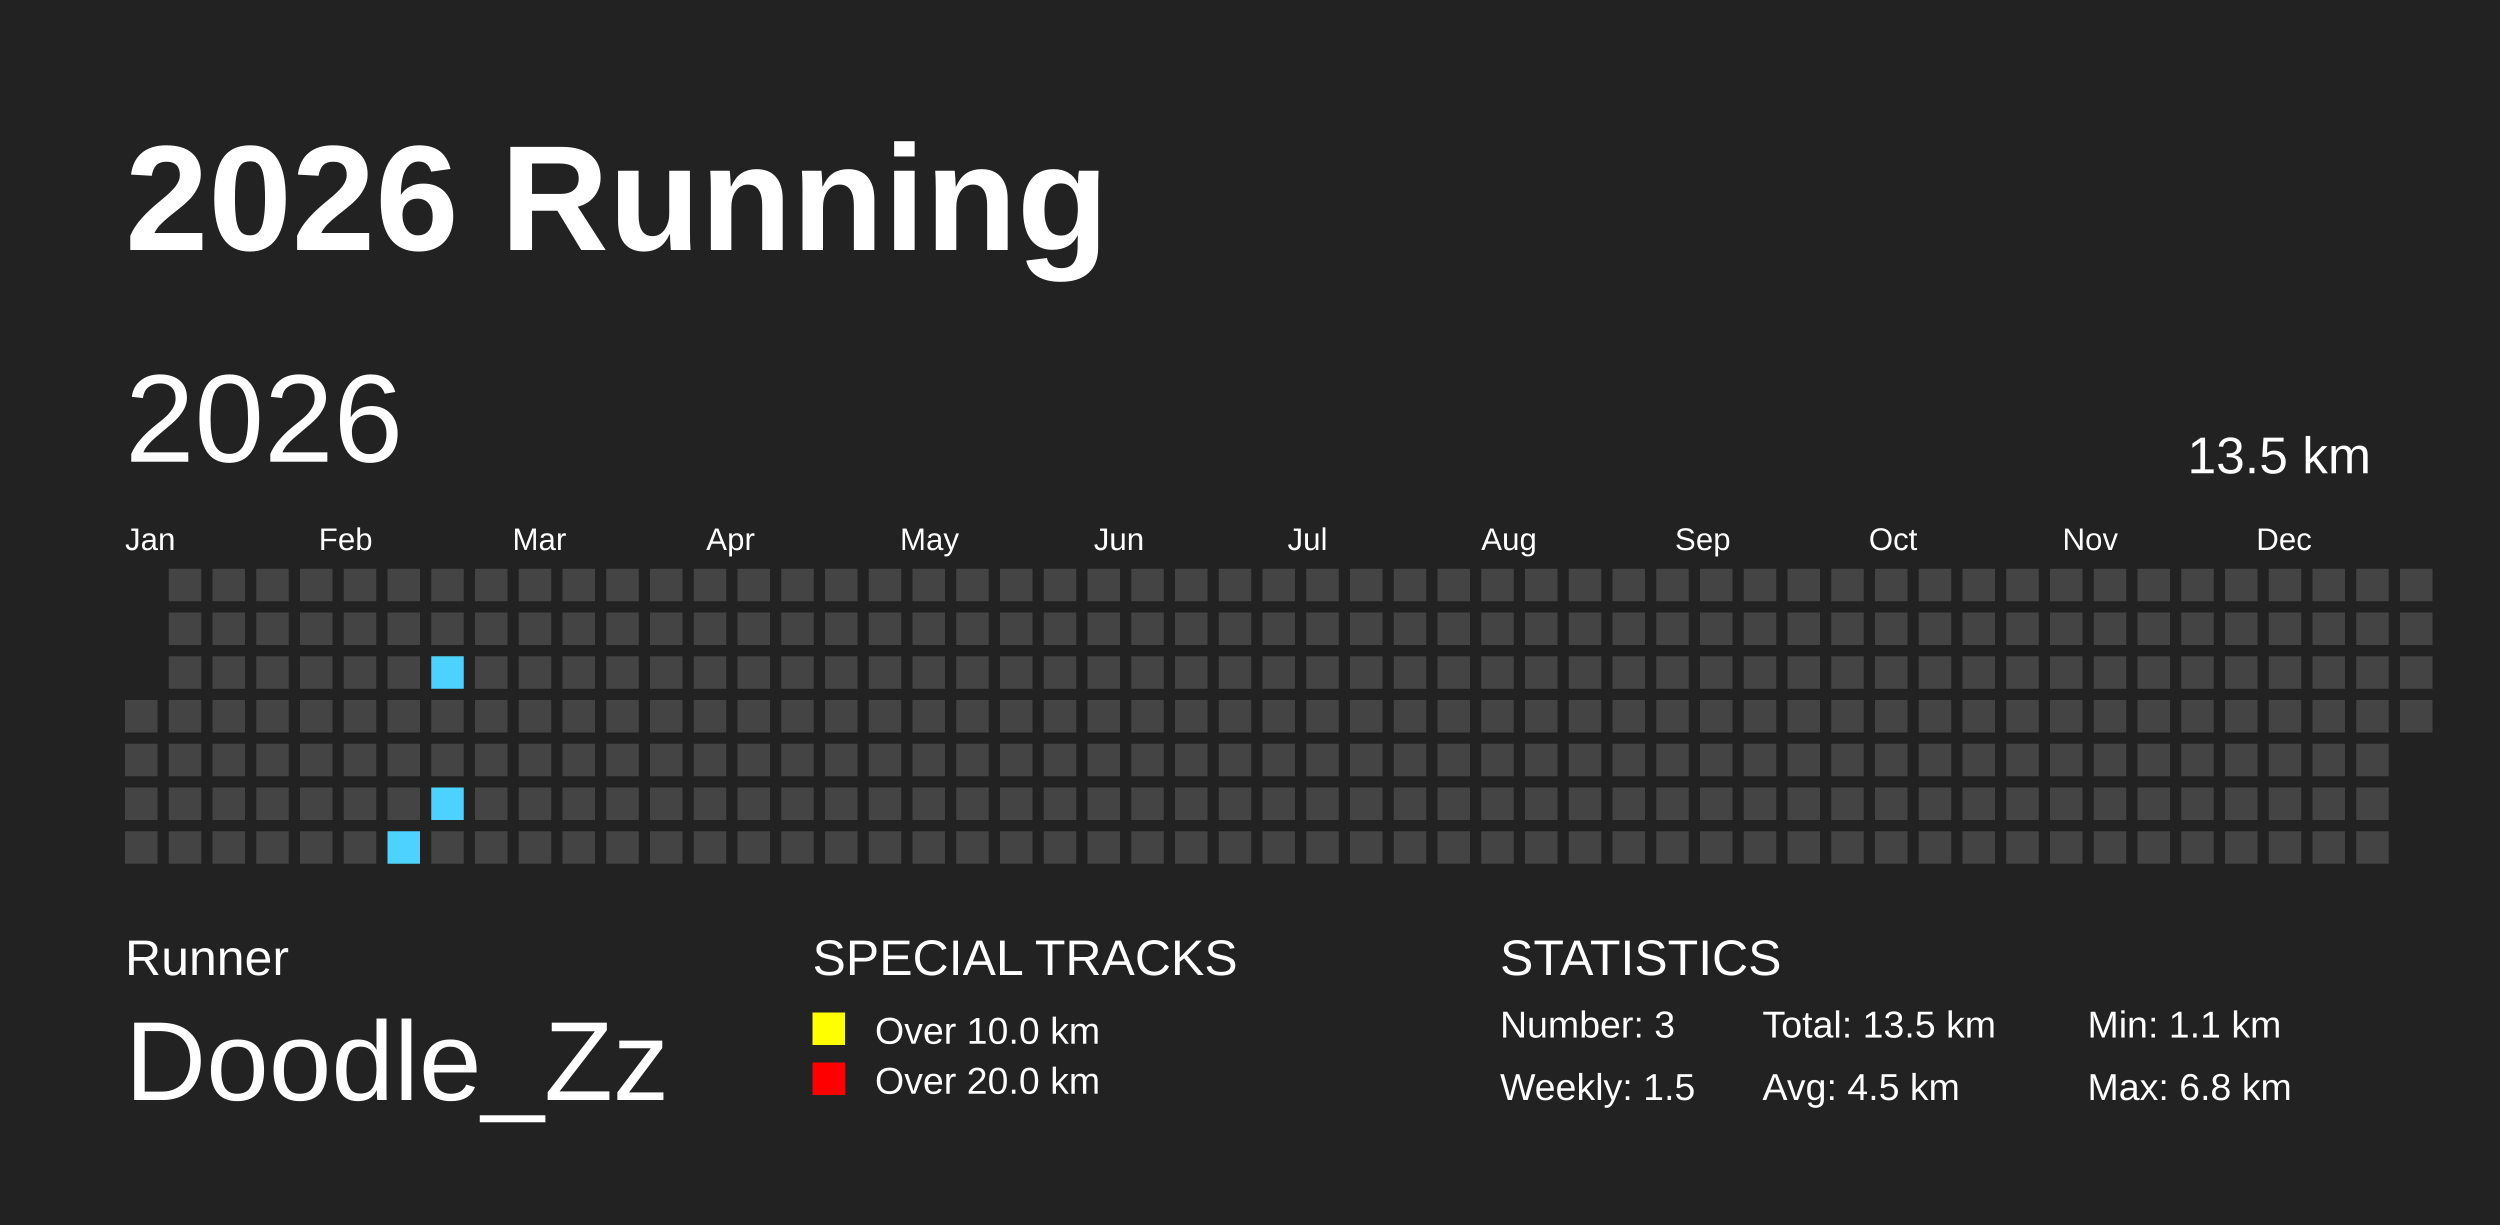
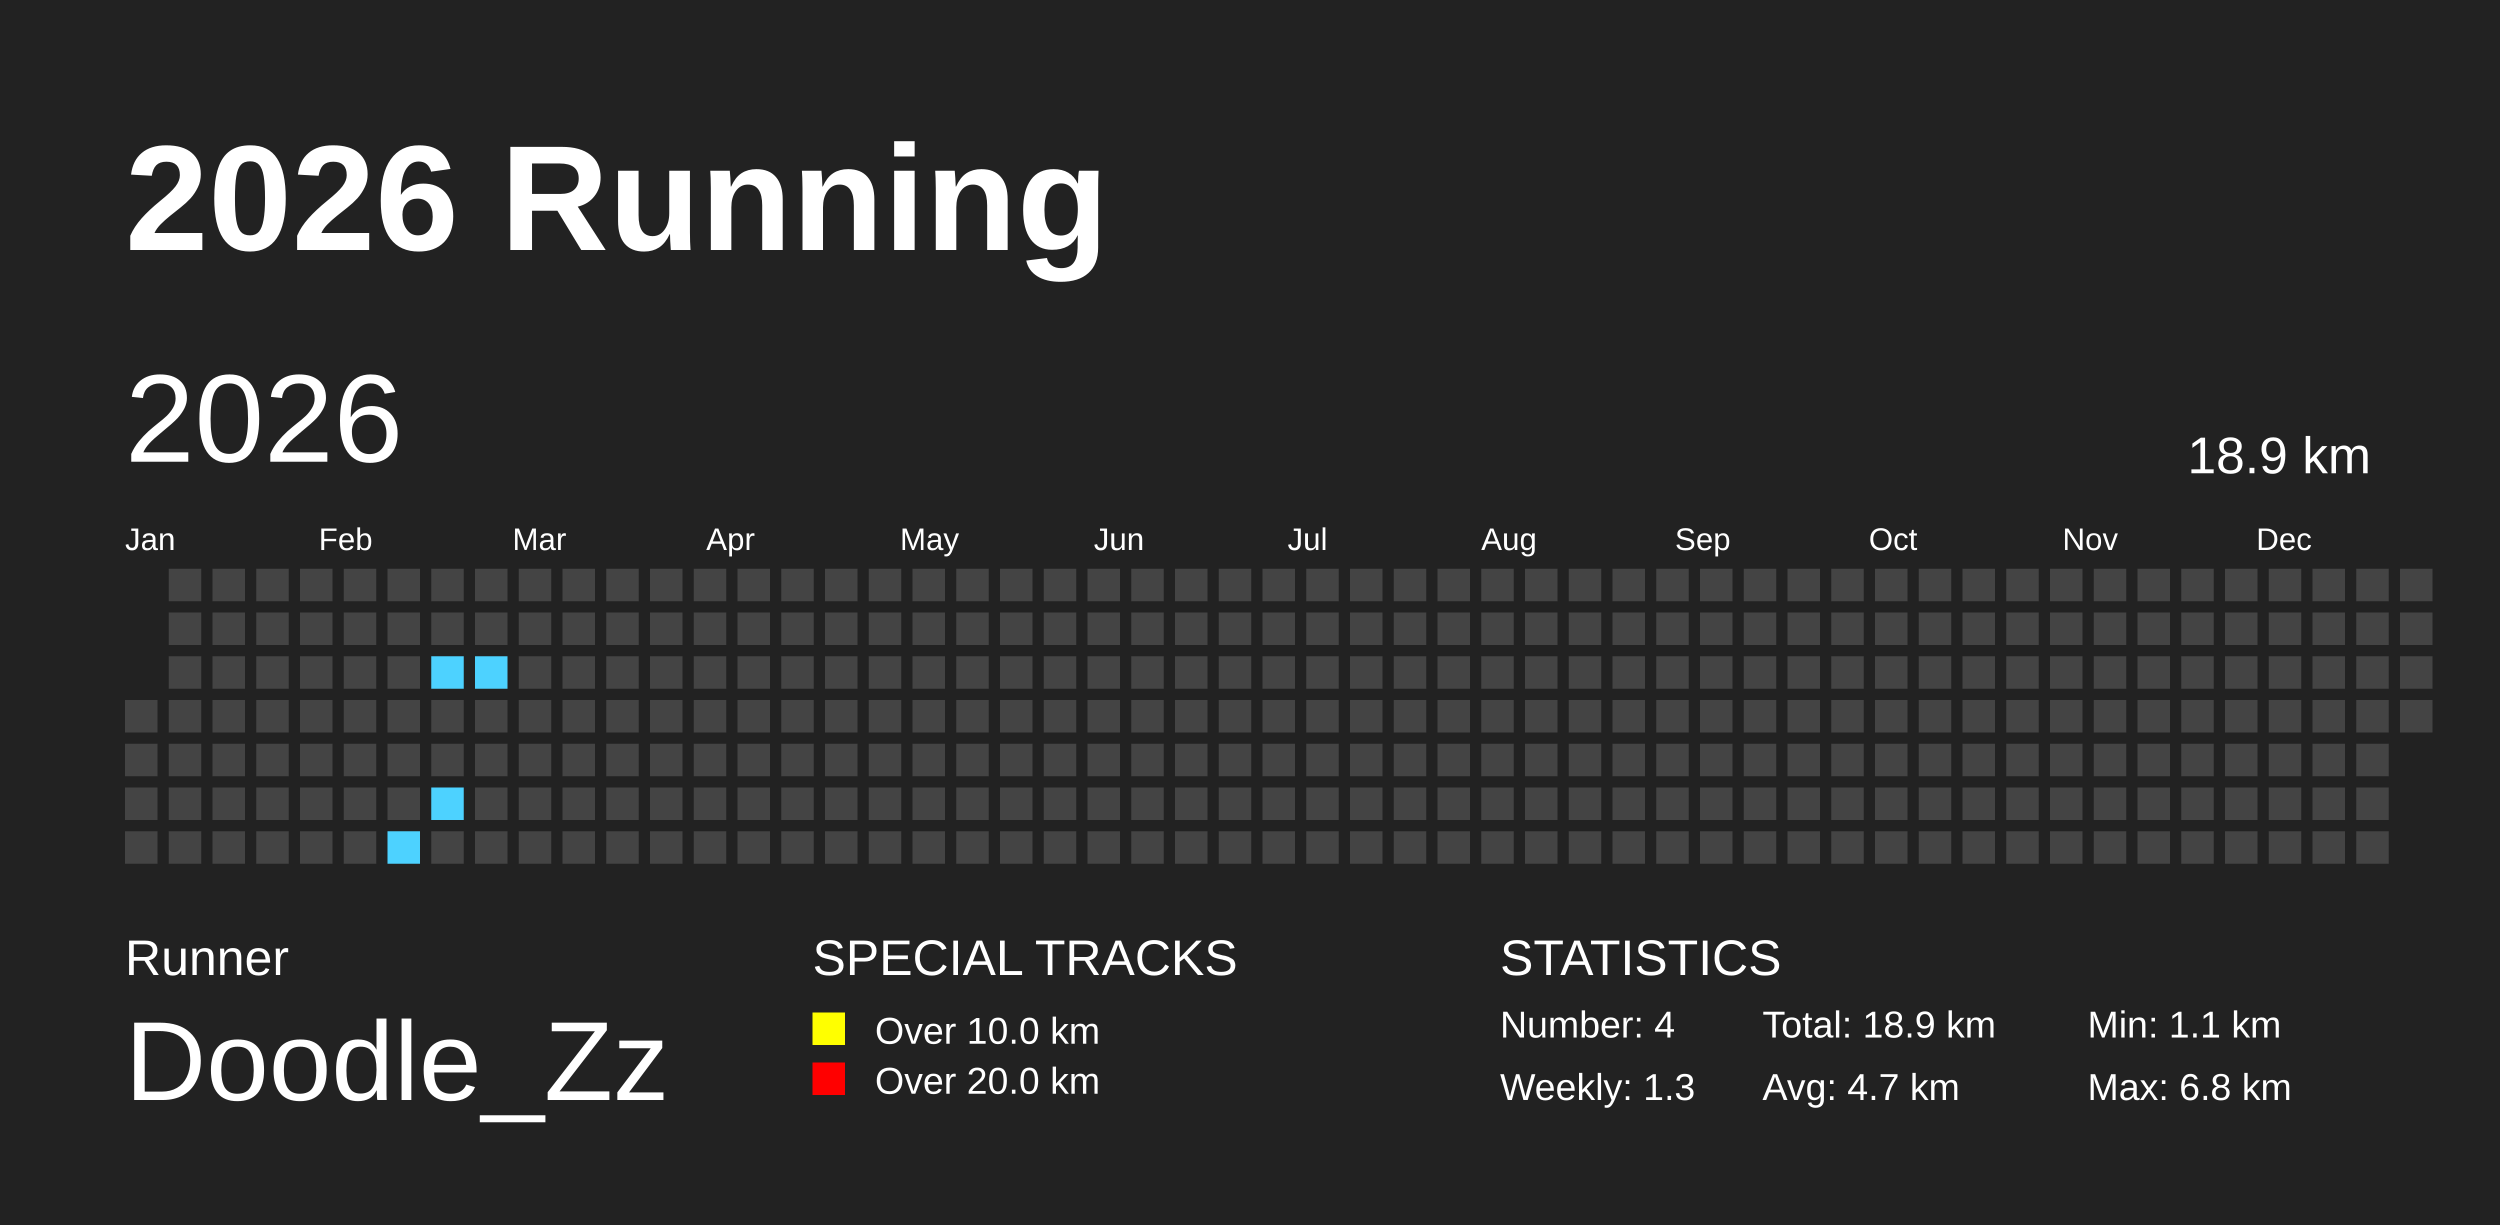
<svg xmlns="http://www.w3.org/2000/svg" baseProfile="full" height="98mm" version="1.1" viewBox="0,0,200,98" width="200mm">
  <defs />
  <rect fill="#222222" height="98" width="200" x="0" y="0" />
  <text fill="#FFFFFF" style="font-size:12px; font-family:Arial; font-weight:bold;" x="10" y="20">2026 Running</text>
  <text fill="#FFFFFF" style="font-size:4px; font-family:Arial" x="10" y="78">Runner</text>
  <text fill="#FFFFFF" style="font-size:9px; font-family:Arial" x="10" y="88">Doodle_Zz</text>
  <text fill="#FFFFFF" style="font-size:4px; font-family:Arial" x="65" y="78">SPECIAL TRACKS</text>
  <rect fill="yellow" height="2.6" width="2.6" x="65" y="81" />
  <text fill="#FFFFFF" style="font-size:3px; font-family:Arial" x="70" y="83.5">Over 10.0 km</text>
  <rect fill="red" height="2.6" width="2.6" x="65" y="85" />
  <text fill="#FFFFFF" style="font-size:3px; font-family:Arial" x="70" y="87.5">Over 20.0 km</text>
  <text fill="#FFFFFF" style="font-size:4px; font-family:Arial" x="120" y="78">STATISTICS</text>
-   <text fill="#FFFFFF" style="font-size:3px; font-family:Arial" x="120" y="83">Number: 3</text>
-   <text fill="#FFFFFF" style="font-size:3px; font-family:Arial" x="120" y="88">Weekly: 1.5</text>
-   <text fill="#FFFFFF" style="font-size:3px; font-family:Arial" x="141" y="83">Total: 13.5 km</text>
-   <text fill="#FFFFFF" style="font-size:3px; font-family:Arial" x="141" y="88">Avg: 4.5 km</text>
+   <text fill="#FFFFFF" style="font-size:3px; font-family:Arial" x="120" y="83">Number: 4</text>
+   <text fill="#FFFFFF" style="font-size:3px; font-family:Arial" x="120" y="88">Weekly: 1.3</text>
+   <text fill="#FFFFFF" style="font-size:3px; font-family:Arial" x="141" y="83">Total: 18.9 km</text>
+   <text fill="#FFFFFF" style="font-size:3px; font-family:Arial" x="141" y="88">Avg: 4.7 km</text>
  <text fill="#FFFFFF" style="font-size:3px; font-family:Arial" x="167" y="83">Min: 1.1 km</text>
  <text fill="#FFFFFF" style="font-size:3px; font-family:Arial" x="167" y="88">Max: 6.8 km</text>
  <text dominant-baseline="hanging" fill="#FFFFFF" style="font-size:10.0px; font-family:Arial;" x="10" y="30">2026</text>
-   <text dominant-baseline="hanging" fill="#FFFFFF" style="font-size:4.125px; font-family:Arial;" x="175" y="35">13.5 km</text>
+   <text dominant-baseline="hanging" fill="#FFFFFF" style="font-size:4.125px; font-family:Arial;" x="175" y="35">18.9 km</text>
  <text fill="#FFFFFF" style="font-size:2.5px; font-family:Arial" x="10.0" y="44">Jan</text>
  <text fill="#FFFFFF" style="font-size:2.5px; font-family:Arial" x="25.5" y="44">Feb</text>
  <text fill="#FFFFFF" style="font-size:2.5px; font-family:Arial" x="41.0" y="44">Mar</text>
  <text fill="#FFFFFF" style="font-size:2.5px; font-family:Arial" x="56.5" y="44">Apr</text>
  <text fill="#FFFFFF" style="font-size:2.5px; font-family:Arial" x="72.0" y="44">May</text>
  <text fill="#FFFFFF" style="font-size:2.5px; font-family:Arial" x="87.5" y="44">Jun</text>
  <text fill="#FFFFFF" style="font-size:2.5px; font-family:Arial" x="103.0" y="44">Jul</text>
  <text fill="#FFFFFF" style="font-size:2.5px; font-family:Arial" x="118.5" y="44">Aug</text>
  <text fill="#FFFFFF" style="font-size:2.5px; font-family:Arial" x="134.0" y="44">Sep</text>
  <text fill="#FFFFFF" style="font-size:2.5px; font-family:Arial" x="149.5" y="44">Oct</text>
  <text fill="#FFFFFF" style="font-size:2.5px; font-family:Arial" x="165.0" y="44">Nov</text>
  <text fill="#FFFFFF" style="font-size:2.5px; font-family:Arial" x="180.5" y="44">Dec</text>
  <rect fill="#444444" height="2.6" width="2.6" x="10.0" y="56.0" />
  <rect fill="#444444" height="2.6" width="2.6" x="10.0" y="59.5" />
  <rect fill="#444444" height="2.6" width="2.6" x="10.0" y="63.0" />
  <rect fill="#444444" height="2.6" width="2.6" x="10.0" y="66.5" />
  <rect fill="#444444" height="2.6" width="2.6" x="13.5" y="45.5" />
  <rect fill="#444444" height="2.6" width="2.6" x="13.5" y="49.0" />
  <rect fill="#444444" height="2.6" width="2.6" x="13.5" y="52.5" />
  <rect fill="#444444" height="2.6" width="2.6" x="13.5" y="56.0" />
  <rect fill="#444444" height="2.6" width="2.6" x="13.5" y="59.5" />
  <rect fill="#444444" height="2.6" width="2.6" x="13.5" y="63.0" />
  <rect fill="#444444" height="2.6" width="2.6" x="13.5" y="66.5" />
  <rect fill="#444444" height="2.6" width="2.6" x="17.0" y="45.5" />
  <rect fill="#444444" height="2.6" width="2.6" x="17.0" y="49.0" />
  <rect fill="#444444" height="2.6" width="2.6" x="17.0" y="52.5" />
  <rect fill="#444444" height="2.6" width="2.6" x="17.0" y="56.0" />
  <rect fill="#444444" height="2.6" width="2.6" x="17.0" y="59.5" />
  <rect fill="#444444" height="2.6" width="2.6" x="17.0" y="63.0" />
  <rect fill="#444444" height="2.6" width="2.6" x="17.0" y="66.5" />
  <rect fill="#444444" height="2.6" width="2.6" x="20.5" y="45.5" />
  <rect fill="#444444" height="2.6" width="2.6" x="20.5" y="49.0" />
  <rect fill="#444444" height="2.6" width="2.6" x="20.5" y="52.5" />
  <rect fill="#444444" height="2.6" width="2.6" x="20.5" y="56.0" />
  <rect fill="#444444" height="2.6" width="2.6" x="20.5" y="59.5" />
  <rect fill="#444444" height="2.6" width="2.6" x="20.5" y="63.0" />
  <rect fill="#444444" height="2.6" width="2.6" x="20.5" y="66.5" />
  <rect fill="#444444" height="2.6" width="2.6" x="24.0" y="45.5" />
  <rect fill="#444444" height="2.6" width="2.6" x="24.0" y="49.0" />
  <rect fill="#444444" height="2.6" width="2.6" x="24.0" y="52.5" />
  <rect fill="#444444" height="2.6" width="2.6" x="24.0" y="56.0" />
  <rect fill="#444444" height="2.6" width="2.6" x="24.0" y="59.5" />
  <rect fill="#444444" height="2.6" width="2.6" x="24.0" y="63.0" />
  <rect fill="#444444" height="2.6" width="2.6" x="24.0" y="66.5" />
  <rect fill="#444444" height="2.6" width="2.6" x="27.5" y="45.5" />
  <rect fill="#444444" height="2.6" width="2.6" x="27.5" y="49.0" />
  <rect fill="#444444" height="2.6" width="2.6" x="27.5" y="52.5" />
  <rect fill="#444444" height="2.6" width="2.6" x="27.5" y="56.0" />
  <rect fill="#444444" height="2.6" width="2.6" x="27.5" y="59.5" />
  <rect fill="#444444" height="2.6" width="2.6" x="27.5" y="63.0" />
  <rect fill="#444444" height="2.6" width="2.6" x="27.5" y="66.5" />
  <rect fill="#444444" height="2.6" width="2.6" x="31.0" y="45.5" />
  <rect fill="#444444" height="2.6" width="2.6" x="31.0" y="49.0" />
  <rect fill="#444444" height="2.6" width="2.6" x="31.0" y="52.5" />
  <rect fill="#444444" height="2.6" width="2.6" x="31.0" y="56.0" />
  <rect fill="#444444" height="2.6" width="2.6" x="31.0" y="59.5" />
  <rect fill="#444444" height="2.6" width="2.6" x="31.0" y="63.0" />
  <rect fill="#4DD2FF" height="2.6" width="2.6" x="31.0" y="66.5" />
  <rect fill="#444444" height="2.6" width="2.6" x="34.5" y="45.5" />
  <rect fill="#444444" height="2.6" width="2.6" x="34.5" y="49.0" />
  <rect fill="#4DD2FF" height="2.6" width="2.6" x="34.5" y="52.5" />
  <rect fill="#444444" height="2.6" width="2.6" x="34.5" y="56.0" />
  <rect fill="#444444" height="2.6" width="2.6" x="34.5" y="59.5" />
  <rect fill="#4DD2FF" height="2.6" width="2.6" x="34.5" y="63.0" />
  <rect fill="#444444" height="2.6" width="2.6" x="34.5" y="66.5" />
  <rect fill="#444444" height="2.6" width="2.6" x="38.0" y="45.5" />
  <rect fill="#444444" height="2.6" width="2.6" x="38.0" y="49.0" />
-   <rect fill="#444444" height="2.6" width="2.6" x="38.0" y="52.5" />
+   <rect fill="#4DD2FF" height="2.6" width="2.6" x="38.0" y="52.5" />
  <rect fill="#444444" height="2.6" width="2.6" x="38.0" y="56.0" />
  <rect fill="#444444" height="2.6" width="2.6" x="38.0" y="59.5" />
  <rect fill="#444444" height="2.6" width="2.6" x="38.0" y="63.0" />
  <rect fill="#444444" height="2.6" width="2.6" x="38.0" y="66.5" />
  <rect fill="#444444" height="2.6" width="2.6" x="41.5" y="45.5" />
  <rect fill="#444444" height="2.6" width="2.6" x="41.5" y="49.0" />
  <rect fill="#444444" height="2.6" width="2.6" x="41.5" y="52.5" />
  <rect fill="#444444" height="2.6" width="2.6" x="41.5" y="56.0" />
  <rect fill="#444444" height="2.6" width="2.6" x="41.5" y="59.5" />
  <rect fill="#444444" height="2.6" width="2.6" x="41.5" y="63.0" />
  <rect fill="#444444" height="2.6" width="2.6" x="41.5" y="66.5" />
  <rect fill="#444444" height="2.6" width="2.6" x="45.0" y="45.5" />
  <rect fill="#444444" height="2.6" width="2.6" x="45.0" y="49.0" />
  <rect fill="#444444" height="2.6" width="2.6" x="45.0" y="52.5" />
  <rect fill="#444444" height="2.6" width="2.6" x="45.0" y="56.0" />
  <rect fill="#444444" height="2.6" width="2.6" x="45.0" y="59.5" />
  <rect fill="#444444" height="2.6" width="2.6" x="45.0" y="63.0" />
  <rect fill="#444444" height="2.6" width="2.6" x="45.0" y="66.5" />
  <rect fill="#444444" height="2.6" width="2.6" x="48.5" y="45.5" />
  <rect fill="#444444" height="2.6" width="2.6" x="48.5" y="49.0" />
  <rect fill="#444444" height="2.6" width="2.6" x="48.5" y="52.5" />
  <rect fill="#444444" height="2.6" width="2.6" x="48.5" y="56.0" />
  <rect fill="#444444" height="2.6" width="2.6" x="48.5" y="59.5" />
  <rect fill="#444444" height="2.6" width="2.6" x="48.5" y="63.0" />
  <rect fill="#444444" height="2.6" width="2.6" x="48.5" y="66.5" />
  <rect fill="#444444" height="2.6" width="2.6" x="52.0" y="45.5" />
  <rect fill="#444444" height="2.6" width="2.6" x="52.0" y="49.0" />
  <rect fill="#444444" height="2.6" width="2.6" x="52.0" y="52.5" />
  <rect fill="#444444" height="2.6" width="2.6" x="52.0" y="56.0" />
  <rect fill="#444444" height="2.6" width="2.6" x="52.0" y="59.5" />
  <rect fill="#444444" height="2.6" width="2.6" x="52.0" y="63.0" />
  <rect fill="#444444" height="2.6" width="2.6" x="52.0" y="66.5" />
  <rect fill="#444444" height="2.6" width="2.6" x="55.5" y="45.5" />
  <rect fill="#444444" height="2.6" width="2.6" x="55.5" y="49.0" />
  <rect fill="#444444" height="2.6" width="2.6" x="55.5" y="52.5" />
  <rect fill="#444444" height="2.6" width="2.6" x="55.5" y="56.0" />
  <rect fill="#444444" height="2.6" width="2.6" x="55.5" y="59.5" />
  <rect fill="#444444" height="2.6" width="2.6" x="55.5" y="63.0" />
  <rect fill="#444444" height="2.6" width="2.6" x="55.5" y="66.5" />
  <rect fill="#444444" height="2.6" width="2.6" x="59.0" y="45.5" />
  <rect fill="#444444" height="2.6" width="2.6" x="59.0" y="49.0" />
  <rect fill="#444444" height="2.6" width="2.6" x="59.0" y="52.5" />
  <rect fill="#444444" height="2.6" width="2.6" x="59.0" y="56.0" />
  <rect fill="#444444" height="2.6" width="2.6" x="59.0" y="59.5" />
  <rect fill="#444444" height="2.6" width="2.6" x="59.0" y="63.0" />
  <rect fill="#444444" height="2.6" width="2.6" x="59.0" y="66.5" />
  <rect fill="#444444" height="2.6" width="2.6" x="62.5" y="45.5" />
  <rect fill="#444444" height="2.6" width="2.6" x="62.5" y="49.0" />
  <rect fill="#444444" height="2.6" width="2.6" x="62.5" y="52.5" />
  <rect fill="#444444" height="2.6" width="2.6" x="62.5" y="56.0" />
  <rect fill="#444444" height="2.6" width="2.6" x="62.5" y="59.5" />
  <rect fill="#444444" height="2.6" width="2.6" x="62.5" y="63.0" />
  <rect fill="#444444" height="2.6" width="2.6" x="62.5" y="66.5" />
  <rect fill="#444444" height="2.6" width="2.6" x="66.0" y="45.5" />
  <rect fill="#444444" height="2.6" width="2.6" x="66.0" y="49.0" />
  <rect fill="#444444" height="2.6" width="2.6" x="66.0" y="52.5" />
  <rect fill="#444444" height="2.6" width="2.6" x="66.0" y="56.0" />
  <rect fill="#444444" height="2.6" width="2.6" x="66.0" y="59.5" />
  <rect fill="#444444" height="2.6" width="2.6" x="66.0" y="63.0" />
  <rect fill="#444444" height="2.6" width="2.6" x="66.0" y="66.5" />
  <rect fill="#444444" height="2.6" width="2.6" x="69.5" y="45.5" />
  <rect fill="#444444" height="2.6" width="2.6" x="69.5" y="49.0" />
  <rect fill="#444444" height="2.6" width="2.6" x="69.5" y="52.5" />
  <rect fill="#444444" height="2.6" width="2.6" x="69.5" y="56.0" />
  <rect fill="#444444" height="2.6" width="2.6" x="69.5" y="59.5" />
  <rect fill="#444444" height="2.6" width="2.6" x="69.5" y="63.0" />
  <rect fill="#444444" height="2.6" width="2.6" x="69.5" y="66.5" />
  <rect fill="#444444" height="2.6" width="2.6" x="73.0" y="45.5" />
  <rect fill="#444444" height="2.6" width="2.6" x="73.0" y="49.0" />
  <rect fill="#444444" height="2.6" width="2.6" x="73.0" y="52.5" />
  <rect fill="#444444" height="2.6" width="2.6" x="73.0" y="56.0" />
  <rect fill="#444444" height="2.6" width="2.6" x="73.0" y="59.5" />
  <rect fill="#444444" height="2.6" width="2.6" x="73.0" y="63.0" />
  <rect fill="#444444" height="2.6" width="2.6" x="73.0" y="66.5" />
  <rect fill="#444444" height="2.6" width="2.6" x="76.5" y="45.5" />
  <rect fill="#444444" height="2.6" width="2.6" x="76.5" y="49.0" />
  <rect fill="#444444" height="2.6" width="2.6" x="76.5" y="52.5" />
  <rect fill="#444444" height="2.6" width="2.6" x="76.5" y="56.0" />
  <rect fill="#444444" height="2.6" width="2.6" x="76.5" y="59.5" />
  <rect fill="#444444" height="2.6" width="2.6" x="76.5" y="63.0" />
  <rect fill="#444444" height="2.6" width="2.6" x="76.5" y="66.5" />
  <rect fill="#444444" height="2.6" width="2.6" x="80.0" y="45.5" />
  <rect fill="#444444" height="2.6" width="2.6" x="80.0" y="49.0" />
  <rect fill="#444444" height="2.6" width="2.6" x="80.0" y="52.5" />
  <rect fill="#444444" height="2.6" width="2.6" x="80.0" y="56.0" />
  <rect fill="#444444" height="2.6" width="2.6" x="80.0" y="59.5" />
  <rect fill="#444444" height="2.6" width="2.6" x="80.0" y="63.0" />
  <rect fill="#444444" height="2.6" width="2.6" x="80.0" y="66.5" />
  <rect fill="#444444" height="2.6" width="2.6" x="83.5" y="45.5" />
  <rect fill="#444444" height="2.6" width="2.6" x="83.5" y="49.0" />
  <rect fill="#444444" height="2.6" width="2.6" x="83.5" y="52.5" />
  <rect fill="#444444" height="2.6" width="2.6" x="83.5" y="56.0" />
  <rect fill="#444444" height="2.6" width="2.6" x="83.5" y="59.5" />
  <rect fill="#444444" height="2.6" width="2.6" x="83.5" y="63.0" />
  <rect fill="#444444" height="2.6" width="2.6" x="83.5" y="66.5" />
  <rect fill="#444444" height="2.6" width="2.6" x="87.0" y="45.5" />
  <rect fill="#444444" height="2.6" width="2.6" x="87.0" y="49.0" />
  <rect fill="#444444" height="2.6" width="2.6" x="87.0" y="52.5" />
  <rect fill="#444444" height="2.6" width="2.6" x="87.0" y="56.0" />
  <rect fill="#444444" height="2.6" width="2.6" x="87.0" y="59.5" />
  <rect fill="#444444" height="2.6" width="2.6" x="87.0" y="63.0" />
  <rect fill="#444444" height="2.6" width="2.6" x="87.0" y="66.5" />
  <rect fill="#444444" height="2.6" width="2.6" x="90.5" y="45.5" />
  <rect fill="#444444" height="2.6" width="2.6" x="90.5" y="49.0" />
  <rect fill="#444444" height="2.6" width="2.6" x="90.5" y="52.5" />
  <rect fill="#444444" height="2.6" width="2.6" x="90.5" y="56.0" />
  <rect fill="#444444" height="2.6" width="2.6" x="90.5" y="59.5" />
  <rect fill="#444444" height="2.6" width="2.6" x="90.5" y="63.0" />
  <rect fill="#444444" height="2.6" width="2.6" x="90.5" y="66.5" />
  <rect fill="#444444" height="2.6" width="2.6" x="94.0" y="45.5" />
  <rect fill="#444444" height="2.6" width="2.6" x="94.0" y="49.0" />
  <rect fill="#444444" height="2.6" width="2.6" x="94.0" y="52.5" />
  <rect fill="#444444" height="2.6" width="2.6" x="94.0" y="56.0" />
  <rect fill="#444444" height="2.6" width="2.6" x="94.0" y="59.5" />
  <rect fill="#444444" height="2.6" width="2.6" x="94.0" y="63.0" />
  <rect fill="#444444" height="2.6" width="2.6" x="94.0" y="66.5" />
  <rect fill="#444444" height="2.6" width="2.6" x="97.5" y="45.5" />
  <rect fill="#444444" height="2.6" width="2.6" x="97.5" y="49.0" />
  <rect fill="#444444" height="2.6" width="2.6" x="97.5" y="52.5" />
  <rect fill="#444444" height="2.6" width="2.6" x="97.5" y="56.0" />
  <rect fill="#444444" height="2.6" width="2.6" x="97.5" y="59.5" />
  <rect fill="#444444" height="2.6" width="2.6" x="97.5" y="63.0" />
  <rect fill="#444444" height="2.6" width="2.6" x="97.5" y="66.5" />
  <rect fill="#444444" height="2.6" width="2.6" x="101.0" y="45.5" />
  <rect fill="#444444" height="2.6" width="2.6" x="101.0" y="49.0" />
  <rect fill="#444444" height="2.6" width="2.6" x="101.0" y="52.5" />
  <rect fill="#444444" height="2.6" width="2.6" x="101.0" y="56.0" />
  <rect fill="#444444" height="2.6" width="2.6" x="101.0" y="59.5" />
  <rect fill="#444444" height="2.6" width="2.6" x="101.0" y="63.0" />
  <rect fill="#444444" height="2.6" width="2.6" x="101.0" y="66.5" />
  <rect fill="#444444" height="2.6" width="2.6" x="104.5" y="45.5" />
  <rect fill="#444444" height="2.6" width="2.6" x="104.5" y="49.0" />
  <rect fill="#444444" height="2.6" width="2.6" x="104.5" y="52.5" />
  <rect fill="#444444" height="2.6" width="2.6" x="104.5" y="56.0" />
  <rect fill="#444444" height="2.6" width="2.6" x="104.5" y="59.5" />
  <rect fill="#444444" height="2.6" width="2.6" x="104.5" y="63.0" />
  <rect fill="#444444" height="2.6" width="2.6" x="104.5" y="66.5" />
  <rect fill="#444444" height="2.6" width="2.6" x="108.0" y="45.5" />
  <rect fill="#444444" height="2.6" width="2.6" x="108.0" y="49.0" />
  <rect fill="#444444" height="2.6" width="2.6" x="108.0" y="52.5" />
  <rect fill="#444444" height="2.6" width="2.6" x="108.0" y="56.0" />
  <rect fill="#444444" height="2.6" width="2.6" x="108.0" y="59.5" />
  <rect fill="#444444" height="2.6" width="2.6" x="108.0" y="63.0" />
  <rect fill="#444444" height="2.6" width="2.6" x="108.0" y="66.5" />
  <rect fill="#444444" height="2.6" width="2.6" x="111.5" y="45.5" />
  <rect fill="#444444" height="2.6" width="2.6" x="111.5" y="49.0" />
  <rect fill="#444444" height="2.6" width="2.6" x="111.5" y="52.5" />
  <rect fill="#444444" height="2.6" width="2.6" x="111.5" y="56.0" />
  <rect fill="#444444" height="2.6" width="2.6" x="111.5" y="59.5" />
  <rect fill="#444444" height="2.6" width="2.6" x="111.5" y="63.0" />
  <rect fill="#444444" height="2.6" width="2.6" x="111.5" y="66.5" />
  <rect fill="#444444" height="2.6" width="2.6" x="115.0" y="45.5" />
  <rect fill="#444444" height="2.6" width="2.6" x="115.0" y="49.0" />
  <rect fill="#444444" height="2.6" width="2.6" x="115.0" y="52.5" />
  <rect fill="#444444" height="2.6" width="2.6" x="115.0" y="56.0" />
  <rect fill="#444444" height="2.6" width="2.6" x="115.0" y="59.5" />
  <rect fill="#444444" height="2.6" width="2.6" x="115.0" y="63.0" />
  <rect fill="#444444" height="2.6" width="2.6" x="115.0" y="66.5" />
  <rect fill="#444444" height="2.6" width="2.6" x="118.5" y="45.5" />
  <rect fill="#444444" height="2.6" width="2.6" x="118.5" y="49.0" />
  <rect fill="#444444" height="2.6" width="2.6" x="118.5" y="52.5" />
  <rect fill="#444444" height="2.6" width="2.6" x="118.5" y="56.0" />
  <rect fill="#444444" height="2.6" width="2.6" x="118.5" y="59.5" />
  <rect fill="#444444" height="2.6" width="2.6" x="118.5" y="63.0" />
  <rect fill="#444444" height="2.6" width="2.6" x="118.5" y="66.5" />
  <rect fill="#444444" height="2.6" width="2.6" x="122.0" y="45.5" />
  <rect fill="#444444" height="2.6" width="2.6" x="122.0" y="49.0" />
  <rect fill="#444444" height="2.6" width="2.6" x="122.0" y="52.5" />
  <rect fill="#444444" height="2.6" width="2.6" x="122.0" y="56.0" />
  <rect fill="#444444" height="2.6" width="2.6" x="122.0" y="59.5" />
  <rect fill="#444444" height="2.6" width="2.6" x="122.0" y="63.0" />
  <rect fill="#444444" height="2.6" width="2.6" x="122.0" y="66.5" />
  <rect fill="#444444" height="2.6" width="2.6" x="125.5" y="45.5" />
  <rect fill="#444444" height="2.6" width="2.6" x="125.5" y="49.0" />
  <rect fill="#444444" height="2.6" width="2.6" x="125.5" y="52.5" />
  <rect fill="#444444" height="2.6" width="2.6" x="125.5" y="56.0" />
  <rect fill="#444444" height="2.6" width="2.6" x="125.5" y="59.5" />
  <rect fill="#444444" height="2.6" width="2.6" x="125.5" y="63.0" />
  <rect fill="#444444" height="2.6" width="2.6" x="125.5" y="66.5" />
  <rect fill="#444444" height="2.6" width="2.6" x="129.0" y="45.5" />
  <rect fill="#444444" height="2.6" width="2.6" x="129.0" y="49.0" />
  <rect fill="#444444" height="2.6" width="2.6" x="129.0" y="52.5" />
  <rect fill="#444444" height="2.6" width="2.6" x="129.0" y="56.0" />
  <rect fill="#444444" height="2.6" width="2.6" x="129.0" y="59.5" />
  <rect fill="#444444" height="2.6" width="2.6" x="129.0" y="63.0" />
  <rect fill="#444444" height="2.6" width="2.6" x="129.0" y="66.5" />
  <rect fill="#444444" height="2.6" width="2.6" x="132.5" y="45.5" />
  <rect fill="#444444" height="2.6" width="2.6" x="132.5" y="49.0" />
  <rect fill="#444444" height="2.6" width="2.6" x="132.5" y="52.5" />
  <rect fill="#444444" height="2.6" width="2.6" x="132.5" y="56.0" />
  <rect fill="#444444" height="2.6" width="2.6" x="132.5" y="59.5" />
  <rect fill="#444444" height="2.6" width="2.6" x="132.5" y="63.0" />
  <rect fill="#444444" height="2.6" width="2.6" x="132.5" y="66.5" />
  <rect fill="#444444" height="2.6" width="2.6" x="136.0" y="45.5" />
  <rect fill="#444444" height="2.6" width="2.6" x="136.0" y="49.0" />
  <rect fill="#444444" height="2.6" width="2.6" x="136.0" y="52.5" />
  <rect fill="#444444" height="2.6" width="2.6" x="136.0" y="56.0" />
  <rect fill="#444444" height="2.6" width="2.6" x="136.0" y="59.5" />
  <rect fill="#444444" height="2.6" width="2.6" x="136.0" y="63.0" />
  <rect fill="#444444" height="2.6" width="2.6" x="136.0" y="66.5" />
  <rect fill="#444444" height="2.6" width="2.6" x="139.5" y="45.5" />
  <rect fill="#444444" height="2.6" width="2.6" x="139.5" y="49.0" />
  <rect fill="#444444" height="2.6" width="2.6" x="139.5" y="52.5" />
  <rect fill="#444444" height="2.6" width="2.6" x="139.5" y="56.0" />
  <rect fill="#444444" height="2.6" width="2.6" x="139.5" y="59.5" />
  <rect fill="#444444" height="2.6" width="2.6" x="139.5" y="63.0" />
  <rect fill="#444444" height="2.6" width="2.6" x="139.5" y="66.5" />
  <rect fill="#444444" height="2.6" width="2.6" x="143.0" y="45.5" />
  <rect fill="#444444" height="2.6" width="2.6" x="143.0" y="49.0" />
  <rect fill="#444444" height="2.6" width="2.6" x="143.0" y="52.5" />
  <rect fill="#444444" height="2.6" width="2.6" x="143.0" y="56.0" />
  <rect fill="#444444" height="2.6" width="2.6" x="143.0" y="59.5" />
  <rect fill="#444444" height="2.6" width="2.6" x="143.0" y="63.0" />
  <rect fill="#444444" height="2.6" width="2.6" x="143.0" y="66.5" />
  <rect fill="#444444" height="2.6" width="2.6" x="146.5" y="45.5" />
  <rect fill="#444444" height="2.6" width="2.6" x="146.5" y="49.0" />
  <rect fill="#444444" height="2.6" width="2.6" x="146.5" y="52.5" />
  <rect fill="#444444" height="2.6" width="2.6" x="146.5" y="56.0" />
  <rect fill="#444444" height="2.6" width="2.6" x="146.5" y="59.5" />
  <rect fill="#444444" height="2.6" width="2.6" x="146.5" y="63.0" />
  <rect fill="#444444" height="2.6" width="2.6" x="146.5" y="66.5" />
  <rect fill="#444444" height="2.6" width="2.6" x="150.0" y="45.5" />
  <rect fill="#444444" height="2.6" width="2.6" x="150.0" y="49.0" />
  <rect fill="#444444" height="2.6" width="2.6" x="150.0" y="52.5" />
  <rect fill="#444444" height="2.6" width="2.6" x="150.0" y="56.0" />
  <rect fill="#444444" height="2.6" width="2.6" x="150.0" y="59.5" />
  <rect fill="#444444" height="2.6" width="2.6" x="150.0" y="63.0" />
  <rect fill="#444444" height="2.6" width="2.6" x="150.0" y="66.5" />
  <rect fill="#444444" height="2.6" width="2.6" x="153.5" y="45.5" />
  <rect fill="#444444" height="2.6" width="2.6" x="153.5" y="49.0" />
  <rect fill="#444444" height="2.6" width="2.6" x="153.5" y="52.5" />
  <rect fill="#444444" height="2.6" width="2.6" x="153.5" y="56.0" />
  <rect fill="#444444" height="2.6" width="2.6" x="153.5" y="59.5" />
  <rect fill="#444444" height="2.6" width="2.6" x="153.5" y="63.0" />
  <rect fill="#444444" height="2.6" width="2.6" x="153.5" y="66.5" />
  <rect fill="#444444" height="2.6" width="2.6" x="157.0" y="45.5" />
  <rect fill="#444444" height="2.6" width="2.6" x="157.0" y="49.0" />
  <rect fill="#444444" height="2.6" width="2.6" x="157.0" y="52.5" />
  <rect fill="#444444" height="2.6" width="2.6" x="157.0" y="56.0" />
  <rect fill="#444444" height="2.6" width="2.6" x="157.0" y="59.5" />
  <rect fill="#444444" height="2.6" width="2.6" x="157.0" y="63.0" />
  <rect fill="#444444" height="2.6" width="2.6" x="157.0" y="66.5" />
  <rect fill="#444444" height="2.6" width="2.6" x="160.5" y="45.5" />
  <rect fill="#444444" height="2.6" width="2.6" x="160.5" y="49.0" />
  <rect fill="#444444" height="2.6" width="2.6" x="160.5" y="52.5" />
  <rect fill="#444444" height="2.6" width="2.6" x="160.5" y="56.0" />
  <rect fill="#444444" height="2.6" width="2.6" x="160.5" y="59.5" />
  <rect fill="#444444" height="2.6" width="2.6" x="160.5" y="63.0" />
  <rect fill="#444444" height="2.6" width="2.6" x="160.5" y="66.5" />
  <rect fill="#444444" height="2.6" width="2.6" x="164.0" y="45.5" />
  <rect fill="#444444" height="2.6" width="2.6" x="164.0" y="49.0" />
  <rect fill="#444444" height="2.6" width="2.6" x="164.0" y="52.5" />
  <rect fill="#444444" height="2.6" width="2.6" x="164.0" y="56.0" />
  <rect fill="#444444" height="2.6" width="2.6" x="164.0" y="59.5" />
  <rect fill="#444444" height="2.6" width="2.6" x="164.0" y="63.0" />
  <rect fill="#444444" height="2.6" width="2.6" x="164.0" y="66.5" />
  <rect fill="#444444" height="2.6" width="2.6" x="167.5" y="45.5" />
  <rect fill="#444444" height="2.6" width="2.6" x="167.5" y="49.0" />
  <rect fill="#444444" height="2.6" width="2.6" x="167.5" y="52.5" />
  <rect fill="#444444" height="2.6" width="2.6" x="167.5" y="56.0" />
  <rect fill="#444444" height="2.6" width="2.6" x="167.5" y="59.5" />
  <rect fill="#444444" height="2.6" width="2.6" x="167.5" y="63.0" />
  <rect fill="#444444" height="2.6" width="2.6" x="167.5" y="66.5" />
  <rect fill="#444444" height="2.6" width="2.6" x="171.0" y="45.5" />
  <rect fill="#444444" height="2.6" width="2.6" x="171.0" y="49.0" />
  <rect fill="#444444" height="2.6" width="2.6" x="171.0" y="52.5" />
  <rect fill="#444444" height="2.6" width="2.6" x="171.0" y="56.0" />
  <rect fill="#444444" height="2.6" width="2.6" x="171.0" y="59.5" />
  <rect fill="#444444" height="2.6" width="2.6" x="171.0" y="63.0" />
  <rect fill="#444444" height="2.6" width="2.6" x="171.0" y="66.5" />
  <rect fill="#444444" height="2.6" width="2.6" x="174.5" y="45.5" />
  <rect fill="#444444" height="2.6" width="2.6" x="174.5" y="49.0" />
  <rect fill="#444444" height="2.6" width="2.6" x="174.5" y="52.5" />
  <rect fill="#444444" height="2.6" width="2.6" x="174.5" y="56.0" />
  <rect fill="#444444" height="2.6" width="2.6" x="174.5" y="59.5" />
  <rect fill="#444444" height="2.6" width="2.6" x="174.5" y="63.0" />
  <rect fill="#444444" height="2.6" width="2.6" x="174.5" y="66.5" />
  <rect fill="#444444" height="2.6" width="2.6" x="178.0" y="45.5" />
  <rect fill="#444444" height="2.6" width="2.6" x="178.0" y="49.0" />
  <rect fill="#444444" height="2.6" width="2.6" x="178.0" y="52.5" />
  <rect fill="#444444" height="2.6" width="2.6" x="178.0" y="56.0" />
  <rect fill="#444444" height="2.6" width="2.6" x="178.0" y="59.5" />
  <rect fill="#444444" height="2.6" width="2.6" x="178.0" y="63.0" />
  <rect fill="#444444" height="2.6" width="2.6" x="178.0" y="66.5" />
  <rect fill="#444444" height="2.6" width="2.6" x="181.5" y="45.5" />
  <rect fill="#444444" height="2.6" width="2.6" x="181.5" y="49.0" />
  <rect fill="#444444" height="2.6" width="2.6" x="181.5" y="52.5" />
  <rect fill="#444444" height="2.6" width="2.6" x="181.5" y="56.0" />
  <rect fill="#444444" height="2.6" width="2.6" x="181.5" y="59.5" />
  <rect fill="#444444" height="2.6" width="2.6" x="181.5" y="63.0" />
  <rect fill="#444444" height="2.6" width="2.6" x="181.5" y="66.5" />
  <rect fill="#444444" height="2.6" width="2.6" x="185.0" y="45.5" />
  <rect fill="#444444" height="2.6" width="2.6" x="185.0" y="49.0" />
  <rect fill="#444444" height="2.6" width="2.6" x="185.0" y="52.5" />
  <rect fill="#444444" height="2.6" width="2.6" x="185.0" y="56.0" />
  <rect fill="#444444" height="2.6" width="2.6" x="185.0" y="59.5" />
  <rect fill="#444444" height="2.6" width="2.6" x="185.0" y="63.0" />
  <rect fill="#444444" height="2.6" width="2.6" x="185.0" y="66.5" />
  <rect fill="#444444" height="2.6" width="2.6" x="188.5" y="45.5" />
  <rect fill="#444444" height="2.6" width="2.6" x="188.5" y="49.0" />
  <rect fill="#444444" height="2.6" width="2.6" x="188.5" y="52.5" />
  <rect fill="#444444" height="2.6" width="2.6" x="188.5" y="56.0" />
  <rect fill="#444444" height="2.6" width="2.6" x="188.5" y="59.5" />
  <rect fill="#444444" height="2.6" width="2.6" x="188.5" y="63.0" />
  <rect fill="#444444" height="2.6" width="2.6" x="188.5" y="66.5" />
  <rect fill="#444444" height="2.6" width="2.6" x="192.0" y="45.5" />
  <rect fill="#444444" height="2.6" width="2.6" x="192.0" y="49.0" />
  <rect fill="#444444" height="2.6" width="2.6" x="192.0" y="52.5" />
  <rect fill="#444444" height="2.6" width="2.6" x="192.0" y="56.0" />
</svg>
